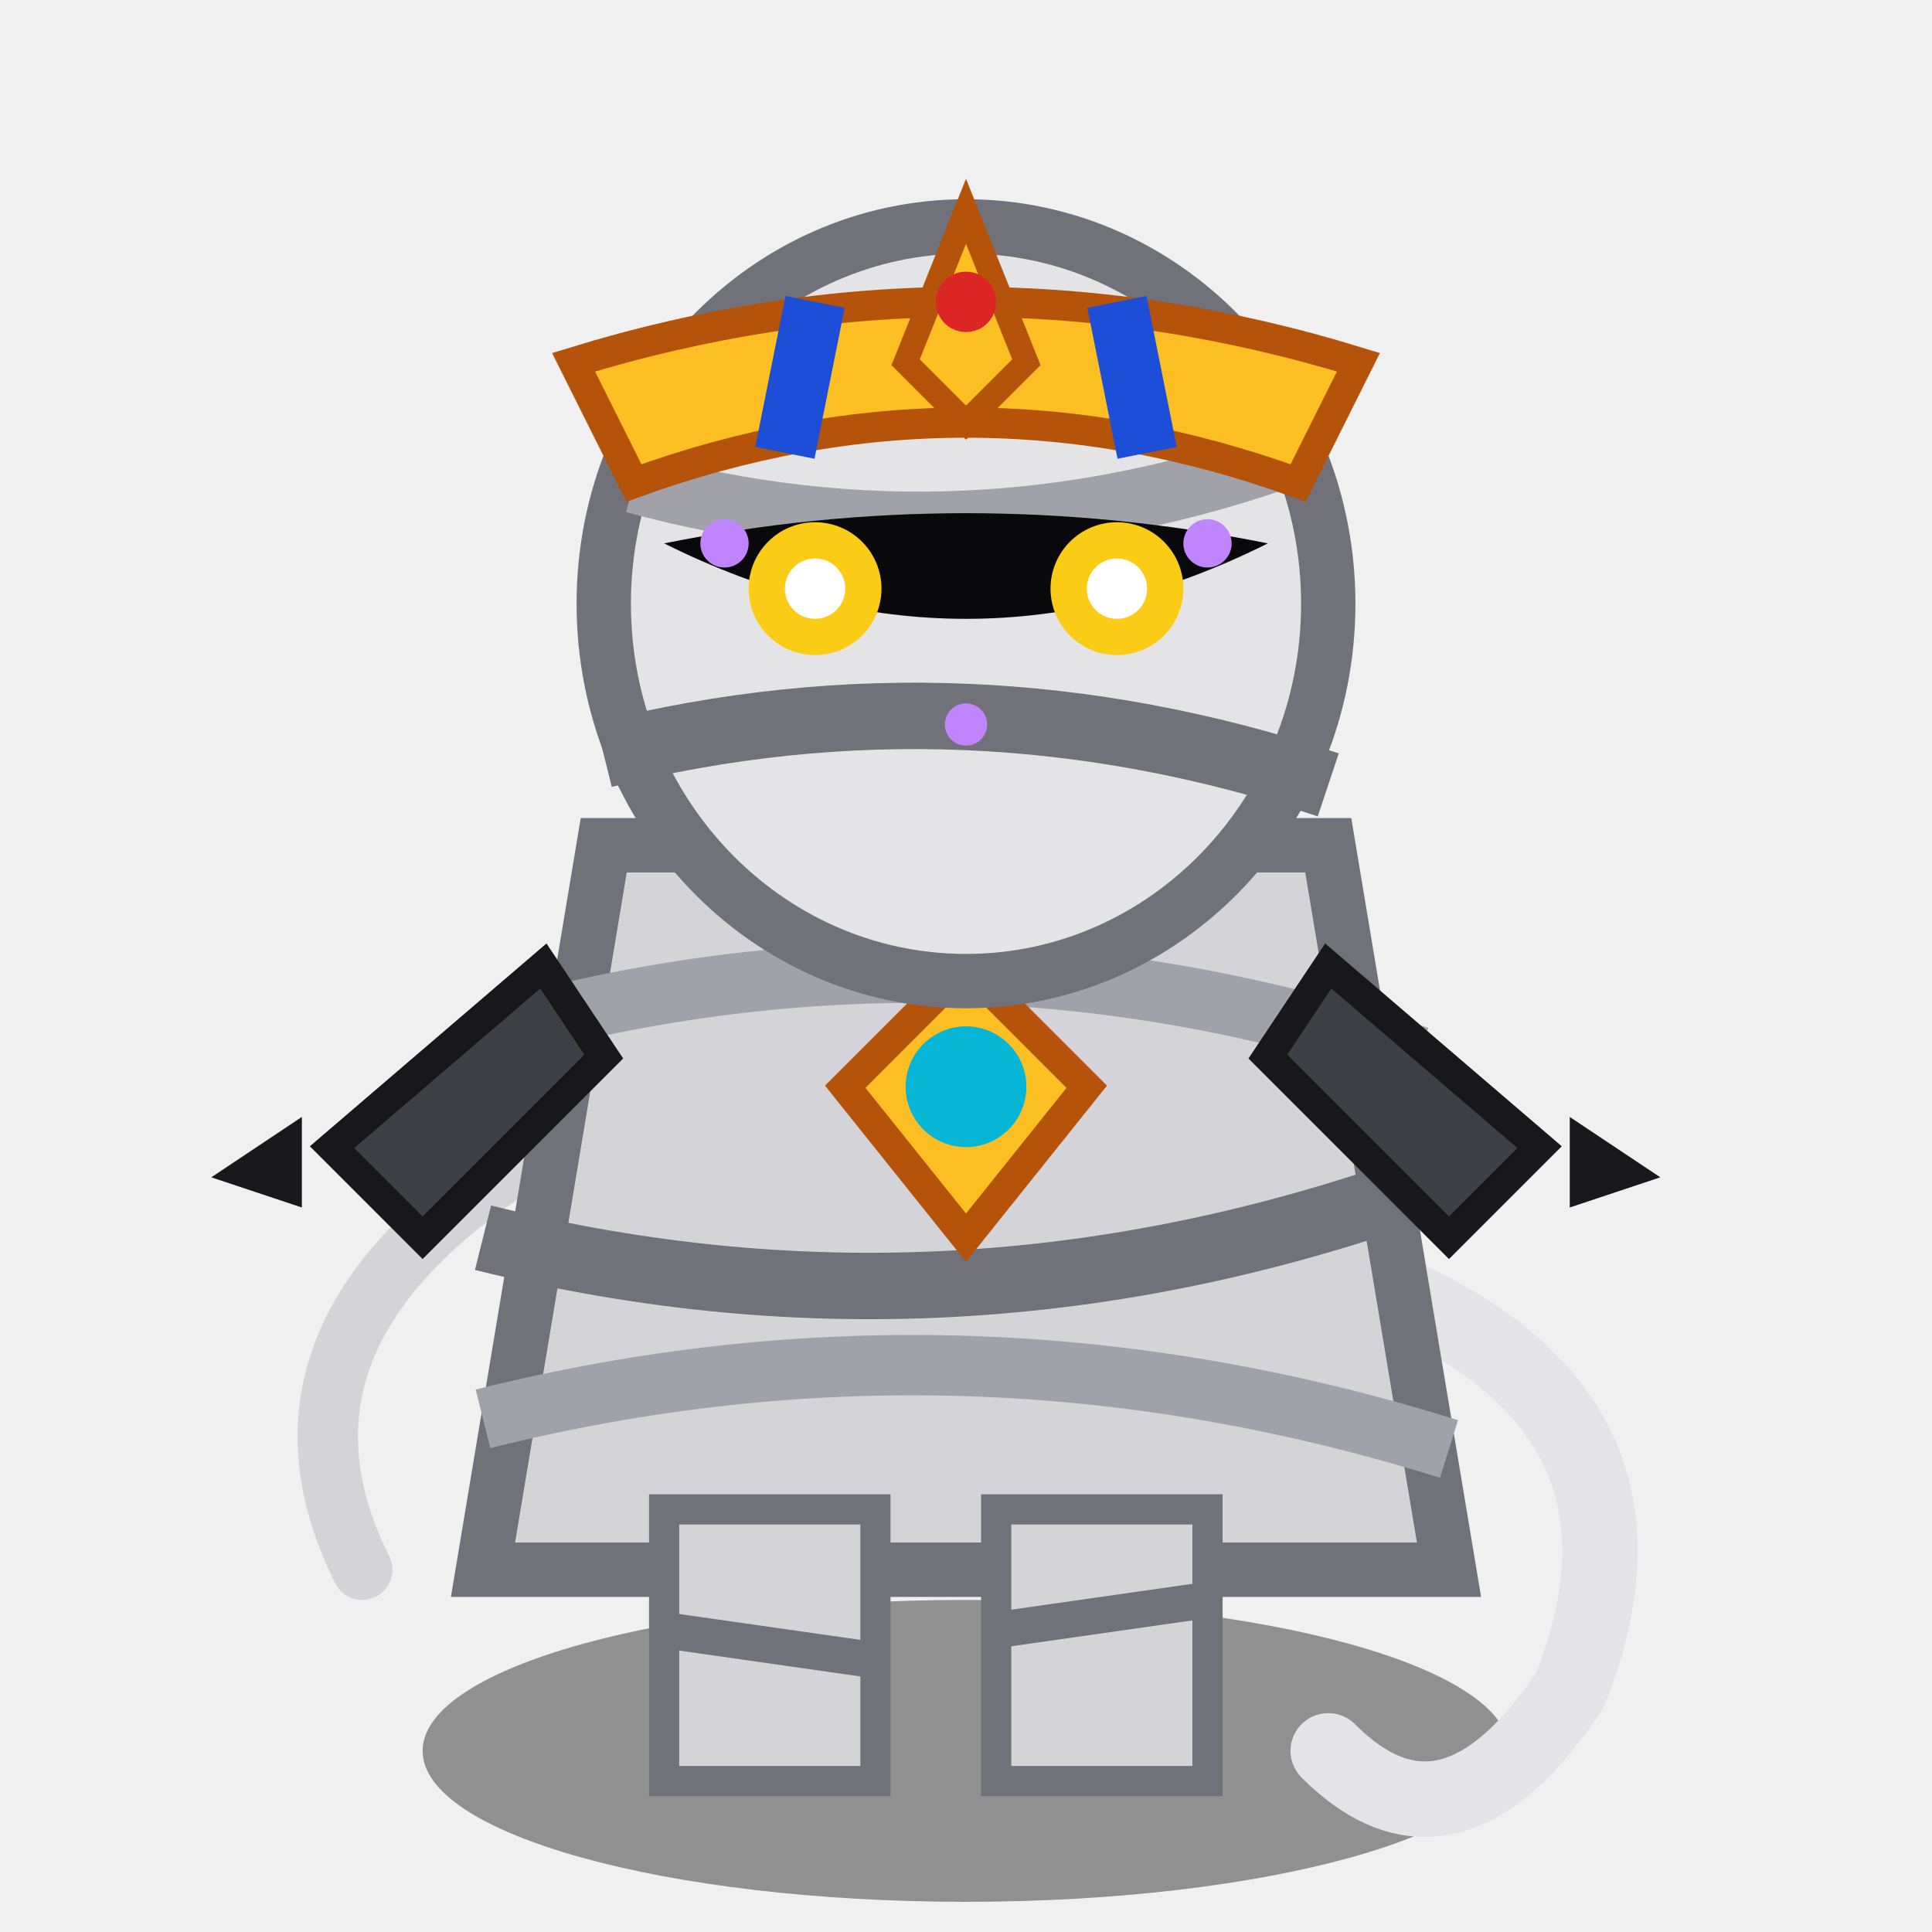
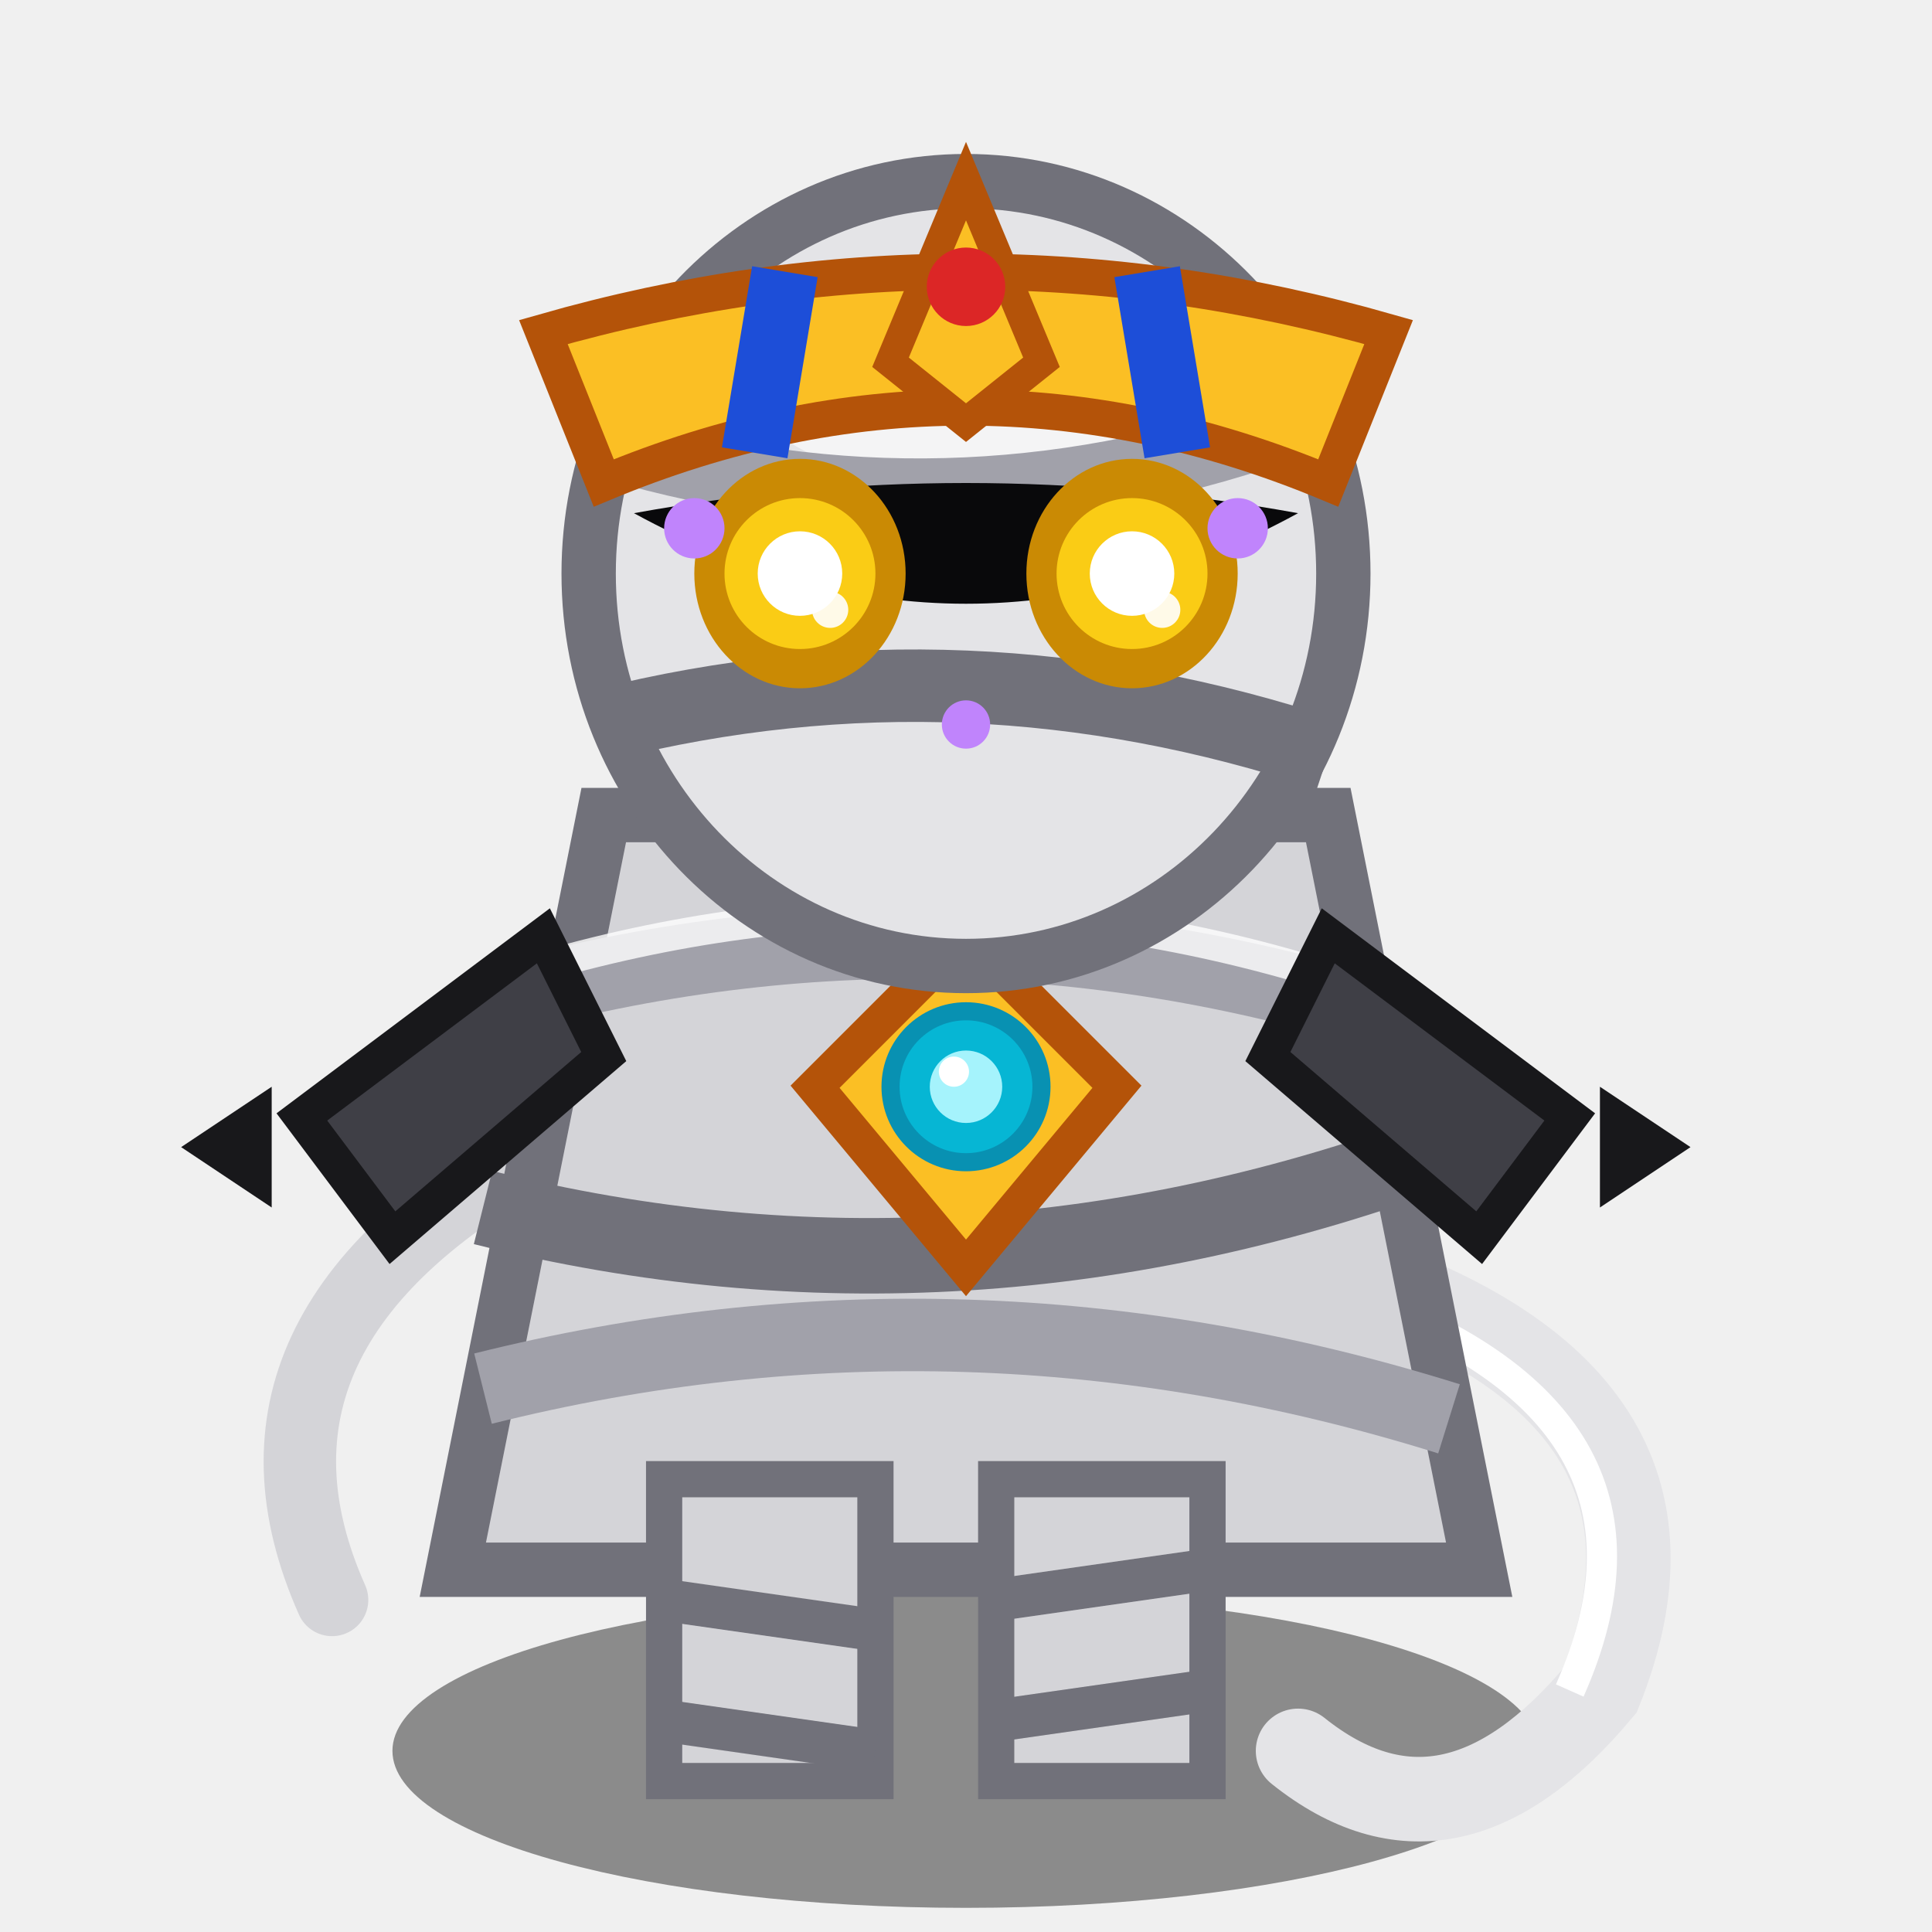
<svg xmlns="http://www.w3.org/2000/svg" viewBox="0 0 64 64" width="64" height="64">
-   <ellipse cx="32" cy="58" rx="18" ry="5" fill="rgba(0,0,0,0.4)" />
-   <path d="M44 42 Q56 46 52 56 Q48 62 44 58" stroke="#e4e4e7" stroke-width="2.5" fill="none" stroke-linecap="round" />
-   <path d="M18 38 Q8 44 12 52" stroke="#d4d4d8" stroke-width="2" fill="none" stroke-linecap="round" />
-   <path d="M20 28 L16 52 L48 52 L44 28 Z" fill="#d4d4d8" stroke="#71717a" stroke-width="1.8" />
-   <path d="M17 34 Q32 30 47 35" stroke="#a1a1aa" stroke-width="2" fill="none" />
-   <path d="M16 41 Q32 45 48 39" stroke="#71717a" stroke-width="2.2" fill="none" />
-   <path d="M16 47 Q32 43 48 48" stroke="#a1a1aa" stroke-width="2" fill="none" />
-   <polygon points="32,32 36,36 32,41 28,36" fill="#fbbf24" stroke="#b45309" stroke-width="1" />
-   <circle cx="32" cy="36" r="2" fill="#06b6d4" />
-   <path d="M18 32 L11 38 L14 41 L20 35 Z" fill="#3f3f46" stroke="#18181b" stroke-width="1" />
-   <polygon points="10,37 7,39 10,40" fill="#18181b" />
-   <path d="M44 32 L51 38 L48 41 L42 35 Z" fill="#3f3f46" stroke="#18181b" stroke-width="1" />
-   <polygon points="52,37 55,39 52,40" fill="#18181b" />
-   <rect x="22" y="50" width="7" height="9" fill="#d4d4d8" stroke="#71717a" stroke-width="1" />
-   <line x1="22" y1="54" x2="29" y2="55" stroke="#71717a" stroke-width="1.2" />
-   <rect x="33" y="50" width="7" height="9" fill="#d4d4d8" stroke="#71717a" stroke-width="1" />
-   <line x1="33" y1="54" x2="40" y2="53" stroke="#71717a" stroke-width="1.2" />
-   <ellipse cx="32" cy="20" rx="12" ry="12.5" fill="#e4e4e7" stroke="#71717a" stroke-width="1.8" />
-   <path d="M21 16 Q32 19 43 15" stroke="#a1a1aa" stroke-width="2" fill="none" />
-   <path d="M20 25 Q32 22 44 26" stroke="#71717a" stroke-width="2.2" fill="none" />
-   <path d="M19 12 Q32 8 45 12 L43 16 Q32 12 21 16 Z" fill="#fbbf24" stroke="#b45309" stroke-width="1" />
-   <line x1="27" y1="10" x2="26" y2="15" stroke="#1d4ed8" stroke-width="2" />
-   <line x1="37" y1="10" x2="38" y2="15" stroke="#1d4ed8" stroke-width="2" />
-   <polygon points="32,7 34,12 32,14 30,12" fill="#fbbf24" stroke="#b45309" stroke-width="0.8" />
-   <circle cx="32" cy="10" r="1" fill="#dc2626" />
-   <path d="M22 18 Q32 16 42 18 Q32 23 22 18 Z" fill="#09090b" />
-   <circle cx="27" cy="19.5" r="2.2" fill="#facc15" />
-   <circle cx="27" cy="19.5" r="1" fill="#ffffff" />
-   <circle cx="37" cy="19.5" r="2.2" fill="#facc15" />
-   <circle cx="37" cy="19.5" r="1" fill="#ffffff" />
-   <circle cx="24" cy="18" r="0.8" fill="#c084fc" />
-   <circle cx="40" cy="18" r="0.8" fill="#c084fc" />
-   <circle cx="32" cy="24" r="0.7" fill="#c084fc" />
+   <ellipse cx="32" cy="58" rx="19" ry="5.2" fill="rgba(0,0,0,0.42)" />
+   <path d="M44 42 Q57 46 53 56 Q48 62 43 58" stroke="#e4e4e7" stroke-width="2.8" fill="none" stroke-linecap="round" />
+   <path d="M45 43 Q56 47 52 56" stroke="#ffffff" stroke-width="1" fill="none" />
+   <path d="M18 38 Q7 44 11 53" stroke="#d4d4d8" stroke-width="2.4" fill="none" stroke-linecap="round" />
+   <path d="M20 27 L15 52 L49 52 L44 27 Z" fill="#d4d4d8" stroke="#71717a" stroke-width="1.8" />
+   <path d="M17 33 Q32 29 47 34" stroke="#a1a1aa" stroke-width="2.4" fill="none" />
+   <path d="M18 32 Q32 28 46 33" stroke="#ffffff" stroke-width="1" fill="none" opacity="0.8" />
+   <path d="M16 40 Q32 44 48 38" stroke="#71717a" stroke-width="2.5" fill="none" />
+   <path d="M16 46 Q32 42 48 47" stroke="#a1a1aa" stroke-width="2.4" fill="none" />
+   <polygon points="32,31 37,36 32,42 27,36" fill="#fbbf24" stroke="#b45309" stroke-width="1.2" />
+   <circle cx="32" cy="36" r="2.5" fill="#06b6d4" stroke="#0891b2" stroke-width="0.6" />
+   <circle cx="32" cy="36" r="1.2" fill="#a5f3fc" />
+   <circle cx="31.6" cy="35.5" r="0.5" fill="#ffffff" />
+   <path d="M18 31 L10 37 L13 41 L20 35 Z" fill="#3f3f46" stroke="#18181b" stroke-width="1.2" />
+   <polygon points="9,36 6,38 9,40" fill="#18181b" />
+   <path d="M44 31 L52 37 L49 41 L42 35 Z" fill="#3f3f46" stroke="#18181b" stroke-width="1.2" />
+   <polygon points="53,36 56,38 53,40" fill="#18181b" />
+   <rect x="22" y="49" width="7" height="10" fill="#d4d4d8" stroke="#71717a" stroke-width="1.2" />
+   <line x1="22" y1="53" x2="29" y2="54" stroke="#71717a" stroke-width="1.4" />
+   <line x1="22" y1="57" x2="29" y2="58" stroke="#71717a" stroke-width="1.4" />
+   <rect x="33" y="49" width="7" height="10" fill="#d4d4d8" stroke="#71717a" stroke-width="1.2" />
+   <line x1="33" y1="53" x2="40" y2="52" stroke="#71717a" stroke-width="1.4" />
+   <line x1="33" y1="57" x2="40" y2="56" stroke="#71717a" stroke-width="1.4" />
+   <ellipse cx="32" cy="19" rx="12.5" ry="13" fill="#e4e4e7" stroke="#71717a" stroke-width="1.8" />
+   <ellipse cx="32" cy="13" rx="7" ry="3" fill="#ffffff" opacity="0.6" />
+   <path d="M21 15 Q32 18 43 14" stroke="#a1a1aa" stroke-width="2.2" fill="none" />
+   <path d="M20 24 Q32 21 44 25" stroke="#71717a" stroke-width="2.4" fill="none" />
+   <path d="M18 11 Q32 7 46 11 L44 16 Q32 11 20 16 Z" fill="#fbbf24" stroke="#b45309" stroke-width="1.2" />
+   <line x1="26" y1="9" x2="25" y2="15" stroke="#1d4ed8" stroke-width="2.2" />
+   <line x1="38" y1="9" x2="39" y2="15" stroke="#1d4ed8" stroke-width="2.2" />
+   <polygon points="32,6 34.5,12 32,14 29.5,12" fill="#fbbf24" stroke="#b45309" stroke-width="1" />
+   <circle cx="32" cy="9.5" r="1.3" fill="#dc2626" />
+   <path d="M21 17 Q32 15 43 17 Q32 23 21 17 Z" fill="#09090b" />
+   <ellipse cx="26.5" cy="19" rx="3.5" ry="3.8" fill="#ca8a04" />
+   <circle cx="26.5" cy="19" r="2.5" fill="#facc15" />
+   <circle cx="26.5" cy="19" r="1.4" fill="#ffffff" />
+   <circle cx="27.5" cy="20.2" r="0.6" fill="#ffffff" opacity="0.9" />
+   <ellipse cx="37.5" cy="19" rx="3.5" ry="3.8" fill="#ca8a04" />
+   <circle cx="37.5" cy="19" r="2.5" fill="#facc15" />
+   <circle cx="37.5" cy="19" r="1.4" fill="#ffffff" />
+   <circle cx="38.5" cy="20.2" r="0.6" fill="#ffffff" opacity="0.9" />
+   <circle cx="23" cy="17.5" r="1" fill="#c084fc" />
+   <circle cx="41" cy="17.5" r="1" fill="#c084fc" />
+   <circle cx="32" cy="24" r="0.8" fill="#c084fc" />
</svg>
